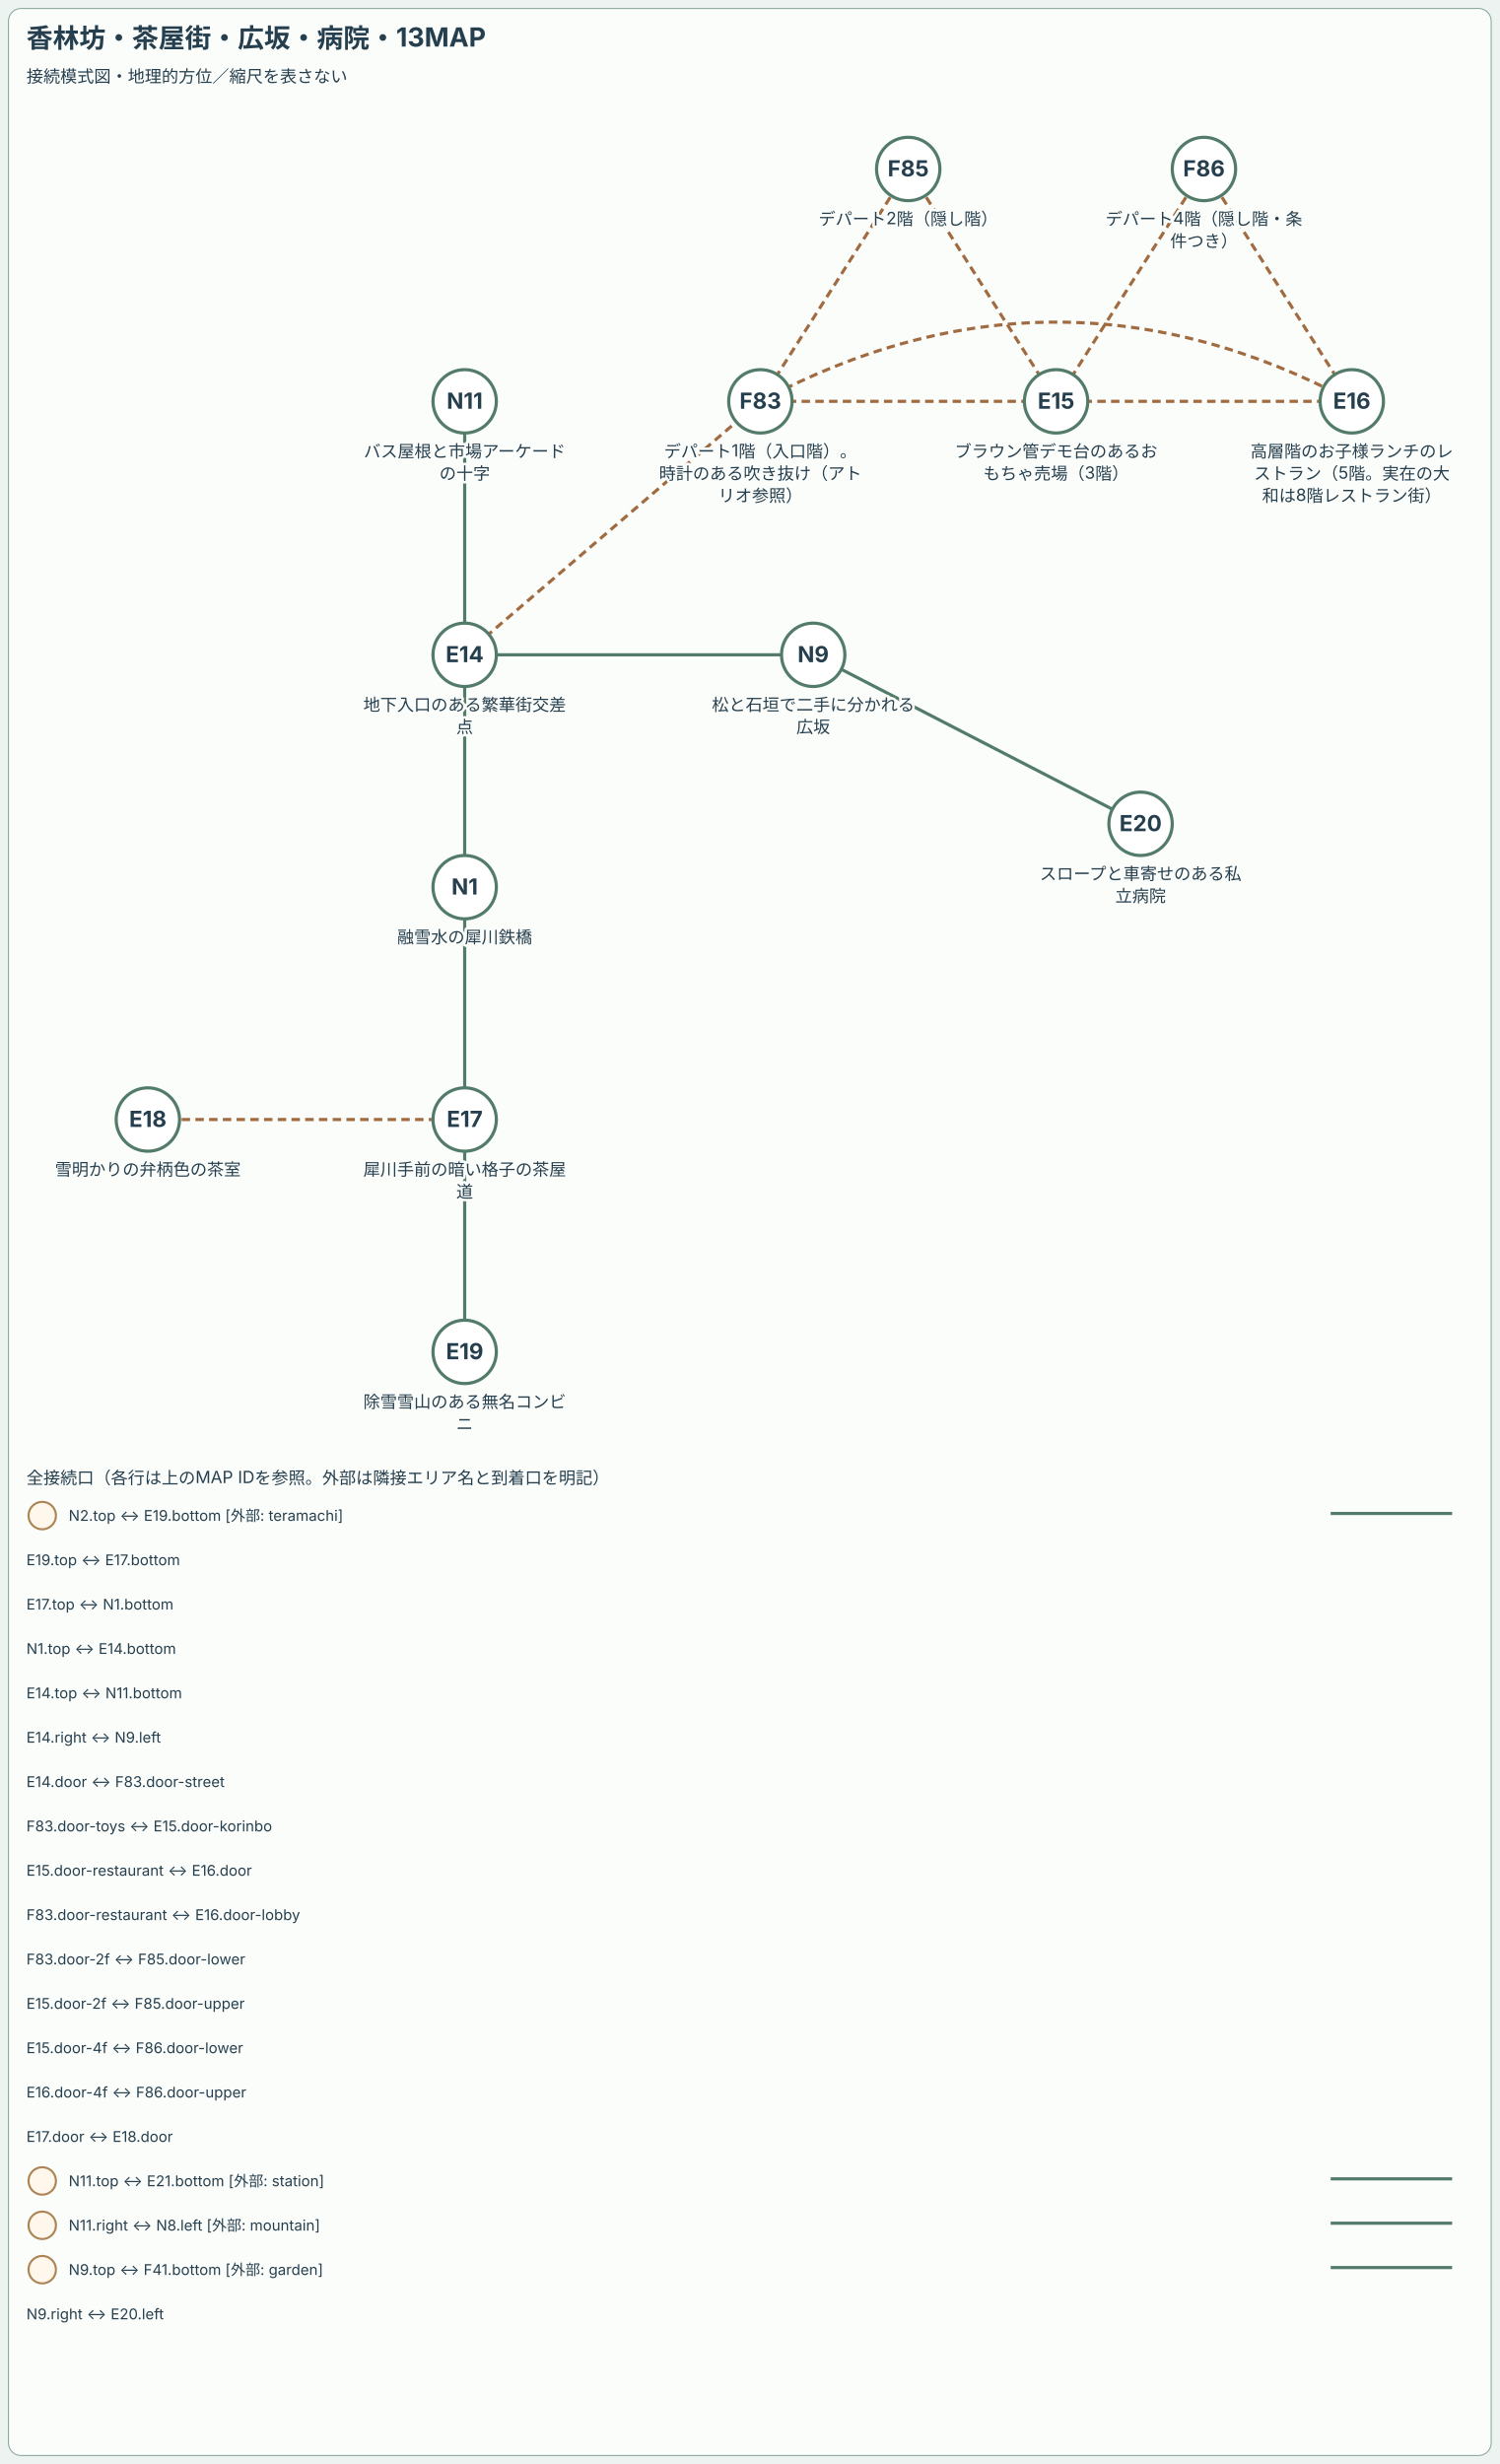
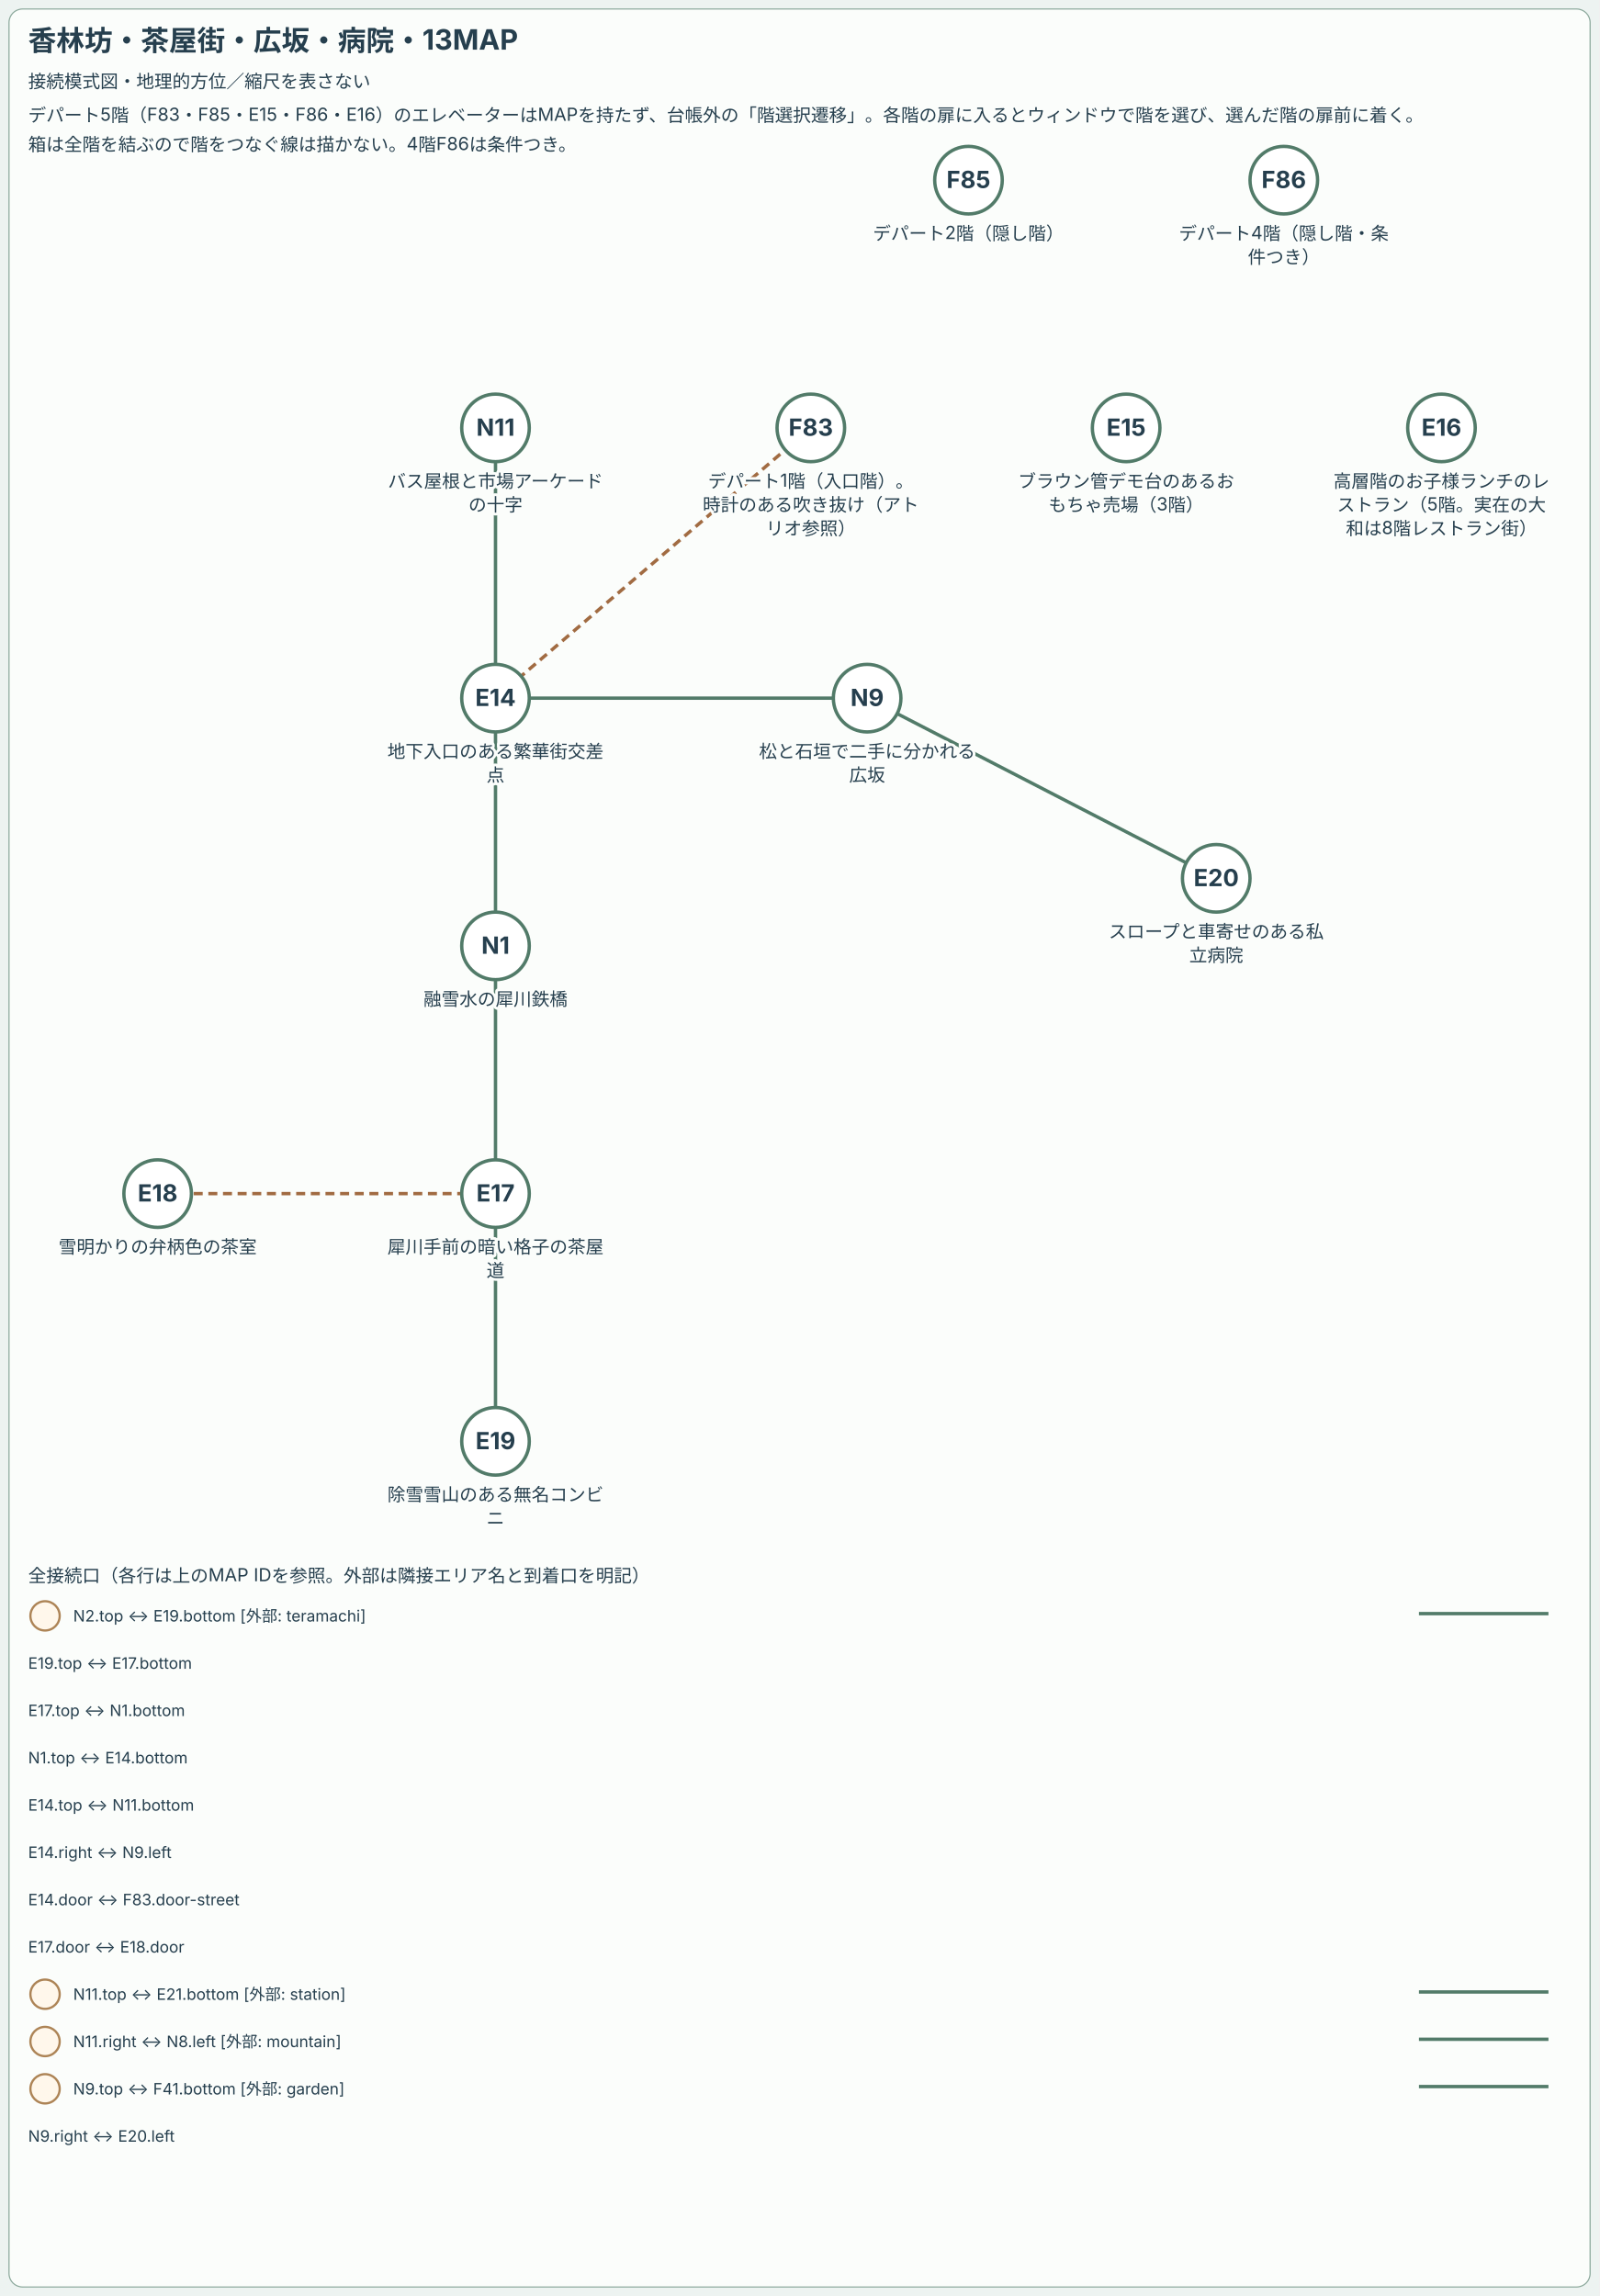
- <svg xmlns="http://www.w3.org/2000/svg" width="1420" height="2333" viewBox="0 0 1420 2333" role="img">
+ <svg xmlns="http://www.w3.org/2000/svg" width="1420" height="2039" viewBox="0 0 1420 2039" role="img">
  <defs>
    <marker id="directed-arrow" markerWidth="9" markerHeight="9" refX="8" refY="4" orient="auto">
      <path d="M0 0 L8 4 L0 8 Z" fill="#8b4c83" />
    </marker>
  </defs>
  <style>text{font-family:-apple-system,BlinkMacSystemFont,"Hiragino Sans",sans-serif;fill:#263f4e}.node{fill:#fff;stroke:#527b69;stroke-width:3}.ref{fill:#fff7eb;stroke:#ad8456;stroke-width:2}.edge{fill:none;stroke:#527b69;stroke-width:3}.door{fill:none;stroke:#a16b42;stroke-width:3;stroke-dasharray:8 5}.event{fill:none;stroke:#ac4871;stroke-width:4;stroke-dasharray:6 5}.oneway{fill:none;stroke:#5262a8;stroke-width:4}.id{font-size:21px;font-weight:bold;text-anchor:middle}.label{font-size:16px;text-anchor:middle;paint-order:stroke;stroke:#fbfdfb;stroke-width:5;stroke-linejoin:round}.note{font-size:16px}.small{font-size:14px}.heading{font-size:25px;font-weight:bold}</style>
-   <rect width="1420" height="2333" fill="#edf3f1" />
+   <rect width="1420" height="2039" fill="#edf3f1" />
  <g data-area="city">
-     <rect x="8" y="8" width="1404" height="2317" rx="12" fill="#fbfdfb" stroke="#8aa79a" />
+     <rect x="8" y="8" width="1404" height="2023" rx="12" fill="#fbfdfb" stroke="#8aa79a" />
    <text x="25" y="45" class="heading">香林坊・茶屋街・広坂・病院・13MAP</text>
    <text x="25" y="78" class="note">接続模式図・地理的方位／縮尺を表さない</text>
+     <text x="25" y="108" class="note">デパート5階（F83・F85・E15・F86・E16）のエレベーターはMAPを持たず、台帳外の「階選択遷移」。各階の扉に入るとウィンドウで階を選び、選んだ階の扉前に着く。</text>
+     <text x="25" y="134" class="note">箱は全階を結ぶので階をつなぐ線は描かない。4階F86は条件つき。</text>
    <path class="edge" data-edge-id="E19.top&gt;E17.bottom:edge" data-kind="edge" data-from="E19" data-to="E17" data-from-port="top" data-to-port="bottom" d="M440 1280 L440 1060" />
    <path class="edge" data-edge-id="E17.top&gt;N1.bottom:edge" data-kind="edge" data-from="E17" data-to="N1" data-from-port="top" data-to-port="bottom" d="M440 1060 L440 840" />
    <path class="edge" data-edge-id="N1.top&gt;E14.bottom:edge" data-kind="edge" data-from="N1" data-to="E14" data-from-port="top" data-to-port="bottom" d="M440 840 L440 620" />
    <path class="edge" data-edge-id="E14.top&gt;N11.bottom:edge" data-kind="edge" data-from="E14" data-to="N11" data-from-port="top" data-to-port="bottom" d="M440 620 L440 380" />
    <path class="edge" data-edge-id="E14.right&gt;N9.left:edge" data-kind="edge" data-from="E14" data-to="N9" data-from-port="right" data-to-port="left" d="M440 620 L770 620" />
    <path class="door" data-edge-id="E14.door&gt;F83.door-street:door" data-kind="door" data-from="E14" data-to="F83" data-from-port="door" data-to-port="door-street" d="M440 620 L720 380" />
-     <path class="door" data-edge-id="F83.door-toys&gt;E15.door-korinbo:door" data-kind="door" data-from="F83" data-to="E15" data-from-port="door-toys" data-to-port="door-korinbo" d="M720 380 L1000 380" />
-     <path class="door" data-edge-id="E15.door-restaurant&gt;E16.door:door" data-kind="door" data-from="E15" data-to="E16" data-from-port="door-restaurant" data-to-port="door" d="M1000 380 L1280 380" />
-     <path class="door" data-edge-id="F83.door-restaurant&gt;E16.door-lobby:door" data-kind="door" data-from="F83" data-to="E16" data-from-port="door-restaurant" data-to-port="door-lobby" d="M720 380 Q1000 230 1280 380" />
-     <path class="door" data-edge-id="F83.door-2f&gt;F85.door-lower:door" data-kind="door" data-from="F83" data-to="F85" data-from-port="door-2f" data-to-port="door-lower" d="M720 380 L860 160" />
-     <path class="door" data-edge-id="E15.door-2f&gt;F85.door-upper:door" data-kind="door" data-from="E15" data-to="F85" data-from-port="door-2f" data-to-port="door-upper" d="M1000 380 L860 160" />
-     <path class="door" data-edge-id="E15.door-4f&gt;F86.door-lower:door" data-kind="door" data-from="E15" data-to="F86" data-from-port="door-4f" data-to-port="door-lower" d="M1000 380 L1140 160" />
-     <path class="door" data-edge-id="E16.door-4f&gt;F86.door-upper:door" data-kind="door" data-from="E16" data-to="F86" data-from-port="door-4f" data-to-port="door-upper" d="M1280 380 L1140 160" />
    <path class="door" data-edge-id="E17.door&gt;E18.door:door" data-kind="door" data-from="E17" data-to="E18" data-from-port="door" data-to-port="door" d="M440 1060 L140 1060" />
    <path class="edge" data-edge-id="N9.right&gt;E20.left:edge" data-kind="edge" data-from="N9" data-to="E20" data-from-port="right" data-to-port="left" d="M770 620 L1080 780" />
    <circle class="node" data-map="E14" cx="440" cy="620" r="30" />
    <text class="id" x="440" y="627">E14</text>
    <text x="440" y="673" class="label">地下入口のある繁華街交差</text>
    <text x="440" y="694" class="label">点</text>
    <circle class="node" data-map="F83" cx="720" cy="380" r="30" />
    <text class="id" x="720" y="387">F83</text>
    <text x="720" y="433" class="label">デパート1階（入口階）。</text>
    <text x="720" y="454" class="label">時計のある吹き抜け（アト</text>
    <text x="720" y="475" class="label">リオ参照）</text>
    <circle class="node" data-map="E15" cx="1000" cy="380" r="30" />
    <text class="id" x="1000" y="387">E15</text>
    <text x="1000" y="433" class="label">ブラウン管デモ台のあるお</text>
    <text x="1000" y="454" class="label">もちゃ売場（3階）</text>
    <circle class="node" data-map="E16" cx="1280" cy="380" r="30" />
    <text class="id" x="1280" y="387">E16</text>
    <text x="1280" y="433" class="label">高層階のお子様ランチのレ</text>
    <text x="1280" y="454" class="label">ストラン（5階。実在の大</text>
    <text x="1280" y="475" class="label">和は8階レストラン街）</text>
    <circle class="node" data-map="F85" cx="860" cy="160" r="30" />
    <text class="id" x="860" y="167">F85</text>
    <text x="860" y="213" class="label">デパート2階（隠し階）</text>
    <circle class="node" data-map="F86" cx="1140" cy="160" r="30" />
    <text class="id" x="1140" y="167">F86</text>
    <text x="1140" y="213" class="label">デパート4階（隠し階・条</text>
    <text x="1140" y="234" class="label">件つき）</text>
    <circle class="node" data-map="E17" cx="440" cy="1060" r="30" />
    <text class="id" x="440" y="1067">E17</text>
    <text x="440" y="1113" class="label">犀川手前の暗い格子の茶屋</text>
    <text x="440" y="1134" class="label">道</text>
    <circle class="node" data-map="E18" cx="140" cy="1060" r="30" />
    <text class="id" x="140" y="1067">E18</text>
    <text x="140" y="1113" class="label">雪明かりの弁柄色の茶室</text>
    <circle class="node" data-map="E19" cx="440" cy="1280" r="30" />
    <text class="id" x="440" y="1287">E19</text>
    <text x="440" y="1333" class="label">除雪雪山のある無名コンビ</text>
    <text x="440" y="1354" class="label">ニ</text>
    <circle class="node" data-map="E20" cx="1080" cy="780" r="30" />
    <text class="id" x="1080" y="787">E20</text>
    <text x="1080" y="833" class="label">スロープと車寄せのある私</text>
    <text x="1080" y="854" class="label">立病院</text>
    <circle class="node" data-map="N1" cx="440" cy="840" r="30" />
    <text class="id" x="440" y="847">N1</text>
    <text x="440" y="893" class="label">融雪水の犀川鉄橋</text>
    <circle class="node" data-map="N9" cx="770" cy="620" r="30" />
    <text class="id" x="770" y="627">N9</text>
    <text x="770" y="673" class="label">松と石垣で二手に分かれる</text>
    <text x="770" y="694" class="label">広坂</text>
    <circle class="node" data-map="N11" cx="440" cy="380" r="30" />
    <text class="id" x="440" y="387">N11</text>
    <text x="440" y="433" class="label">バス屋根と市場アーケード</text>
    <text x="440" y="454" class="label">の十字</text>
    <text x="25" y="1405" class="note">全接続口（各行は上のMAP IDを参照。外部は隣接エリア名と到着口を明記）</text>
    <circle class="ref" data-reference-map="N2" data-reference="N2" cx="40" cy="1435" r="13" />
    <text x="65" y="1440" class="small">N2.top ↔ E19.bottom  [外部: teramachi]</text>
    <path class="edge" data-edge-id="N2.top&gt;E19.bottom:edge" data-kind="edge" data-from="N2" data-to="E19" data-from-port="top" data-to-port="bottom" d="M1260 1433 L1375 1433" />
    <text x="25" y="1482" class="small">E19.top ↔ E17.bottom</text>
    <text x="25" y="1524" class="small">E17.top ↔ N1.bottom</text>
    <text x="25" y="1566" class="small">N1.top ↔ E14.bottom</text>
    <text x="25" y="1608" class="small">E14.top ↔ N11.bottom</text>
    <text x="25" y="1650" class="small">E14.right ↔ N9.left</text>
    <text x="25" y="1692" class="small">E14.door ↔ F83.door-street</text>
-     <text x="25" y="1734" class="small">F83.door-toys ↔ E15.door-korinbo</text>
-     <text x="25" y="1776" class="small">E15.door-restaurant ↔ E16.door</text>
-     <text x="25" y="1818" class="small">F83.door-restaurant ↔ E16.door-lobby</text>
-     <text x="25" y="1860" class="small">F83.door-2f ↔ F85.door-lower</text>
-     <text x="25" y="1902" class="small">E15.door-2f ↔ F85.door-upper</text>
-     <text x="25" y="1944" class="small">E15.door-4f ↔ F86.door-lower</text>
-     <text x="25" y="1986" class="small">E16.door-4f ↔ F86.door-upper</text>
-     <text x="25" y="2028" class="small">E17.door ↔ E18.door</text>
-     <circle class="ref" data-reference-map="E21" data-reference="E21" cx="40" cy="2065" r="13" />
-     <text x="65" y="2070" class="small">N11.top ↔ E21.bottom  [外部: station]</text>
-     <path class="edge" data-edge-id="N11.top&gt;E21.bottom:edge" data-kind="edge" data-from="N11" data-to="E21" data-from-port="top" data-to-port="bottom" d="M1260 2063 L1375 2063" />
-     <circle class="ref" data-reference-map="N8" data-reference="N8" cx="40" cy="2107" r="13" />
-     <text x="65" y="2112" class="small">N11.right ↔ N8.left  [外部: mountain]</text>
-     <path class="edge" data-edge-id="N11.right&gt;N8.left:edge" data-kind="edge" data-from="N11" data-to="N8" data-from-port="right" data-to-port="left" d="M1260 2105 L1375 2105" />
-     <circle class="ref" data-reference-map="F41" data-reference="F41" cx="40" cy="2149" r="13" />
-     <text x="65" y="2154" class="small">N9.top ↔ F41.bottom  [外部: garden]</text>
-     <path class="edge" data-edge-id="N9.top&gt;F41.bottom:edge" data-kind="edge" data-from="N9" data-to="F41" data-from-port="top" data-to-port="bottom" d="M1260 2147 L1375 2147" />
-     <text x="25" y="2196" class="small">N9.right ↔ E20.left</text>
+     <text x="25" y="1734" class="small">E17.door ↔ E18.door</text>
+     <circle class="ref" data-reference-map="E21" data-reference="E21" cx="40" cy="1771" r="13" />
+     <text x="65" y="1776" class="small">N11.top ↔ E21.bottom  [外部: station]</text>
+     <path class="edge" data-edge-id="N11.top&gt;E21.bottom:edge" data-kind="edge" data-from="N11" data-to="E21" data-from-port="top" data-to-port="bottom" d="M1260 1769 L1375 1769" />
+     <circle class="ref" data-reference-map="N8" data-reference="N8" cx="40" cy="1813" r="13" />
+     <text x="65" y="1818" class="small">N11.right ↔ N8.left  [外部: mountain]</text>
+     <path class="edge" data-edge-id="N11.right&gt;N8.left:edge" data-kind="edge" data-from="N11" data-to="N8" data-from-port="right" data-to-port="left" d="M1260 1811 L1375 1811" />
+     <circle class="ref" data-reference-map="F41" data-reference="F41" cx="40" cy="1855" r="13" />
+     <text x="65" y="1860" class="small">N9.top ↔ F41.bottom  [外部: garden]</text>
+     <path class="edge" data-edge-id="N9.top&gt;F41.bottom:edge" data-kind="edge" data-from="N9" data-to="F41" data-from-port="top" data-to-port="bottom" d="M1260 1853 L1375 1853" />
+     <text x="25" y="1902" class="small">N9.right ↔ E20.left</text>
  </g>
</svg>
